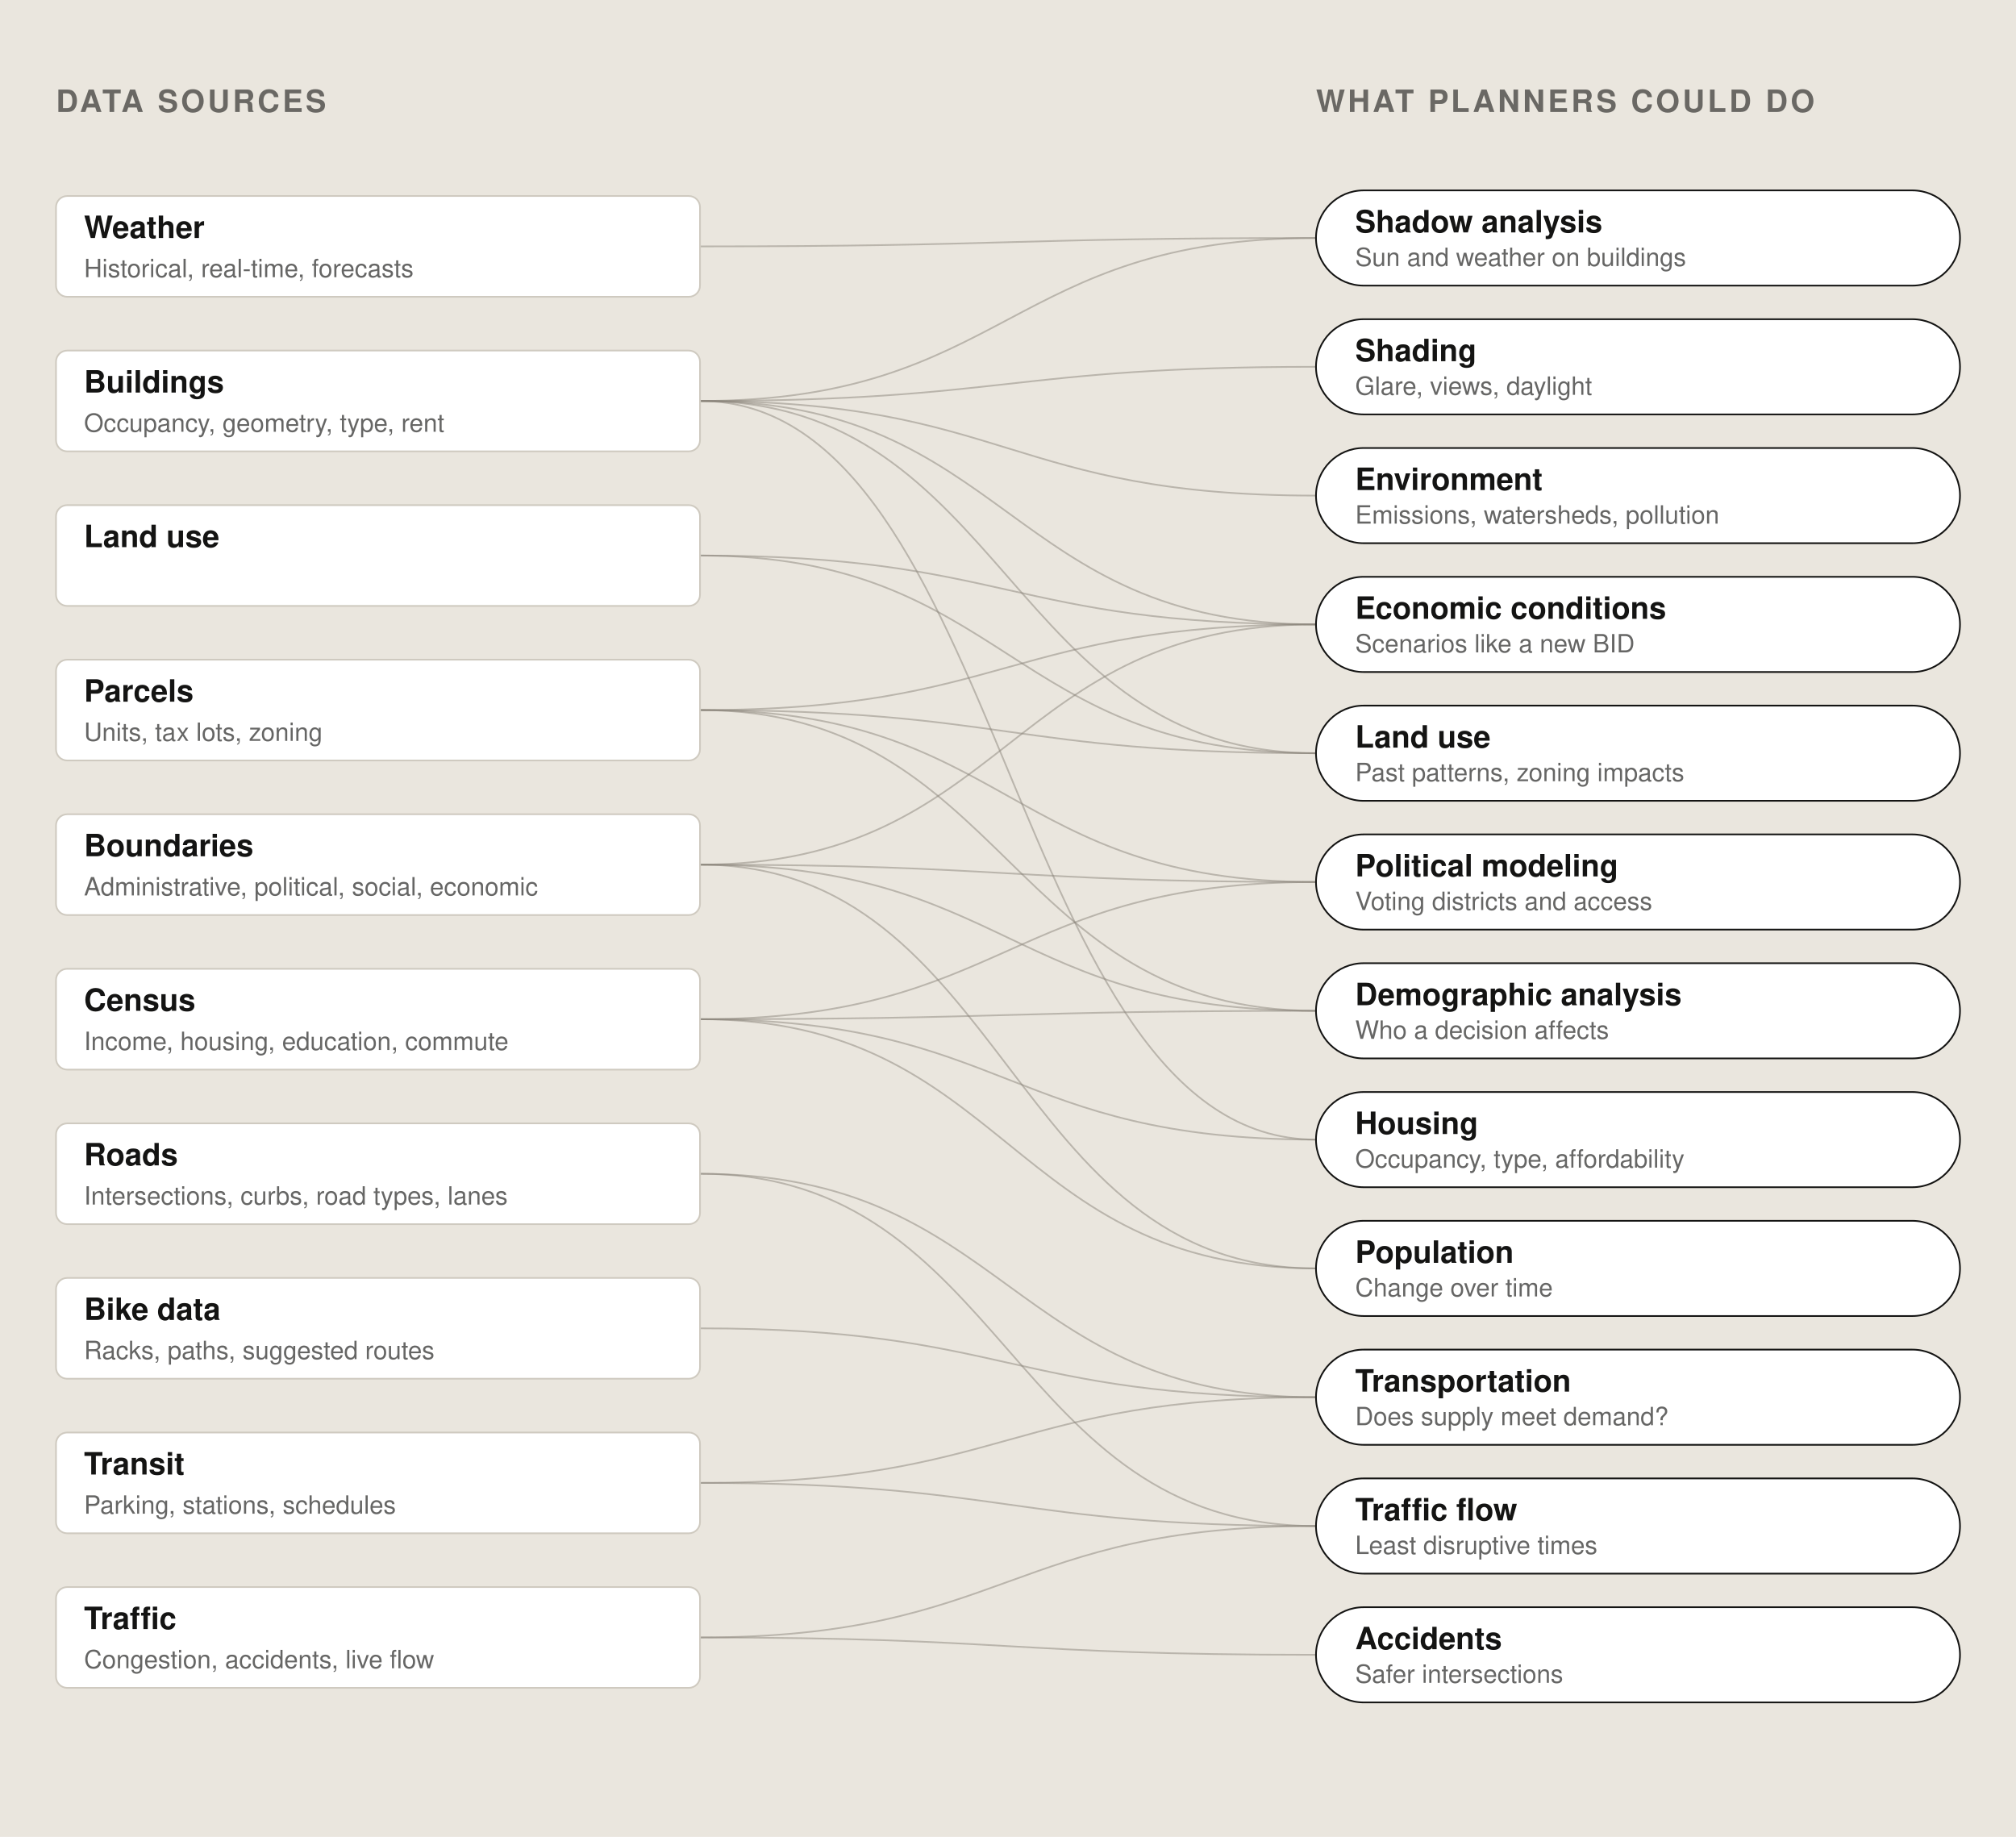
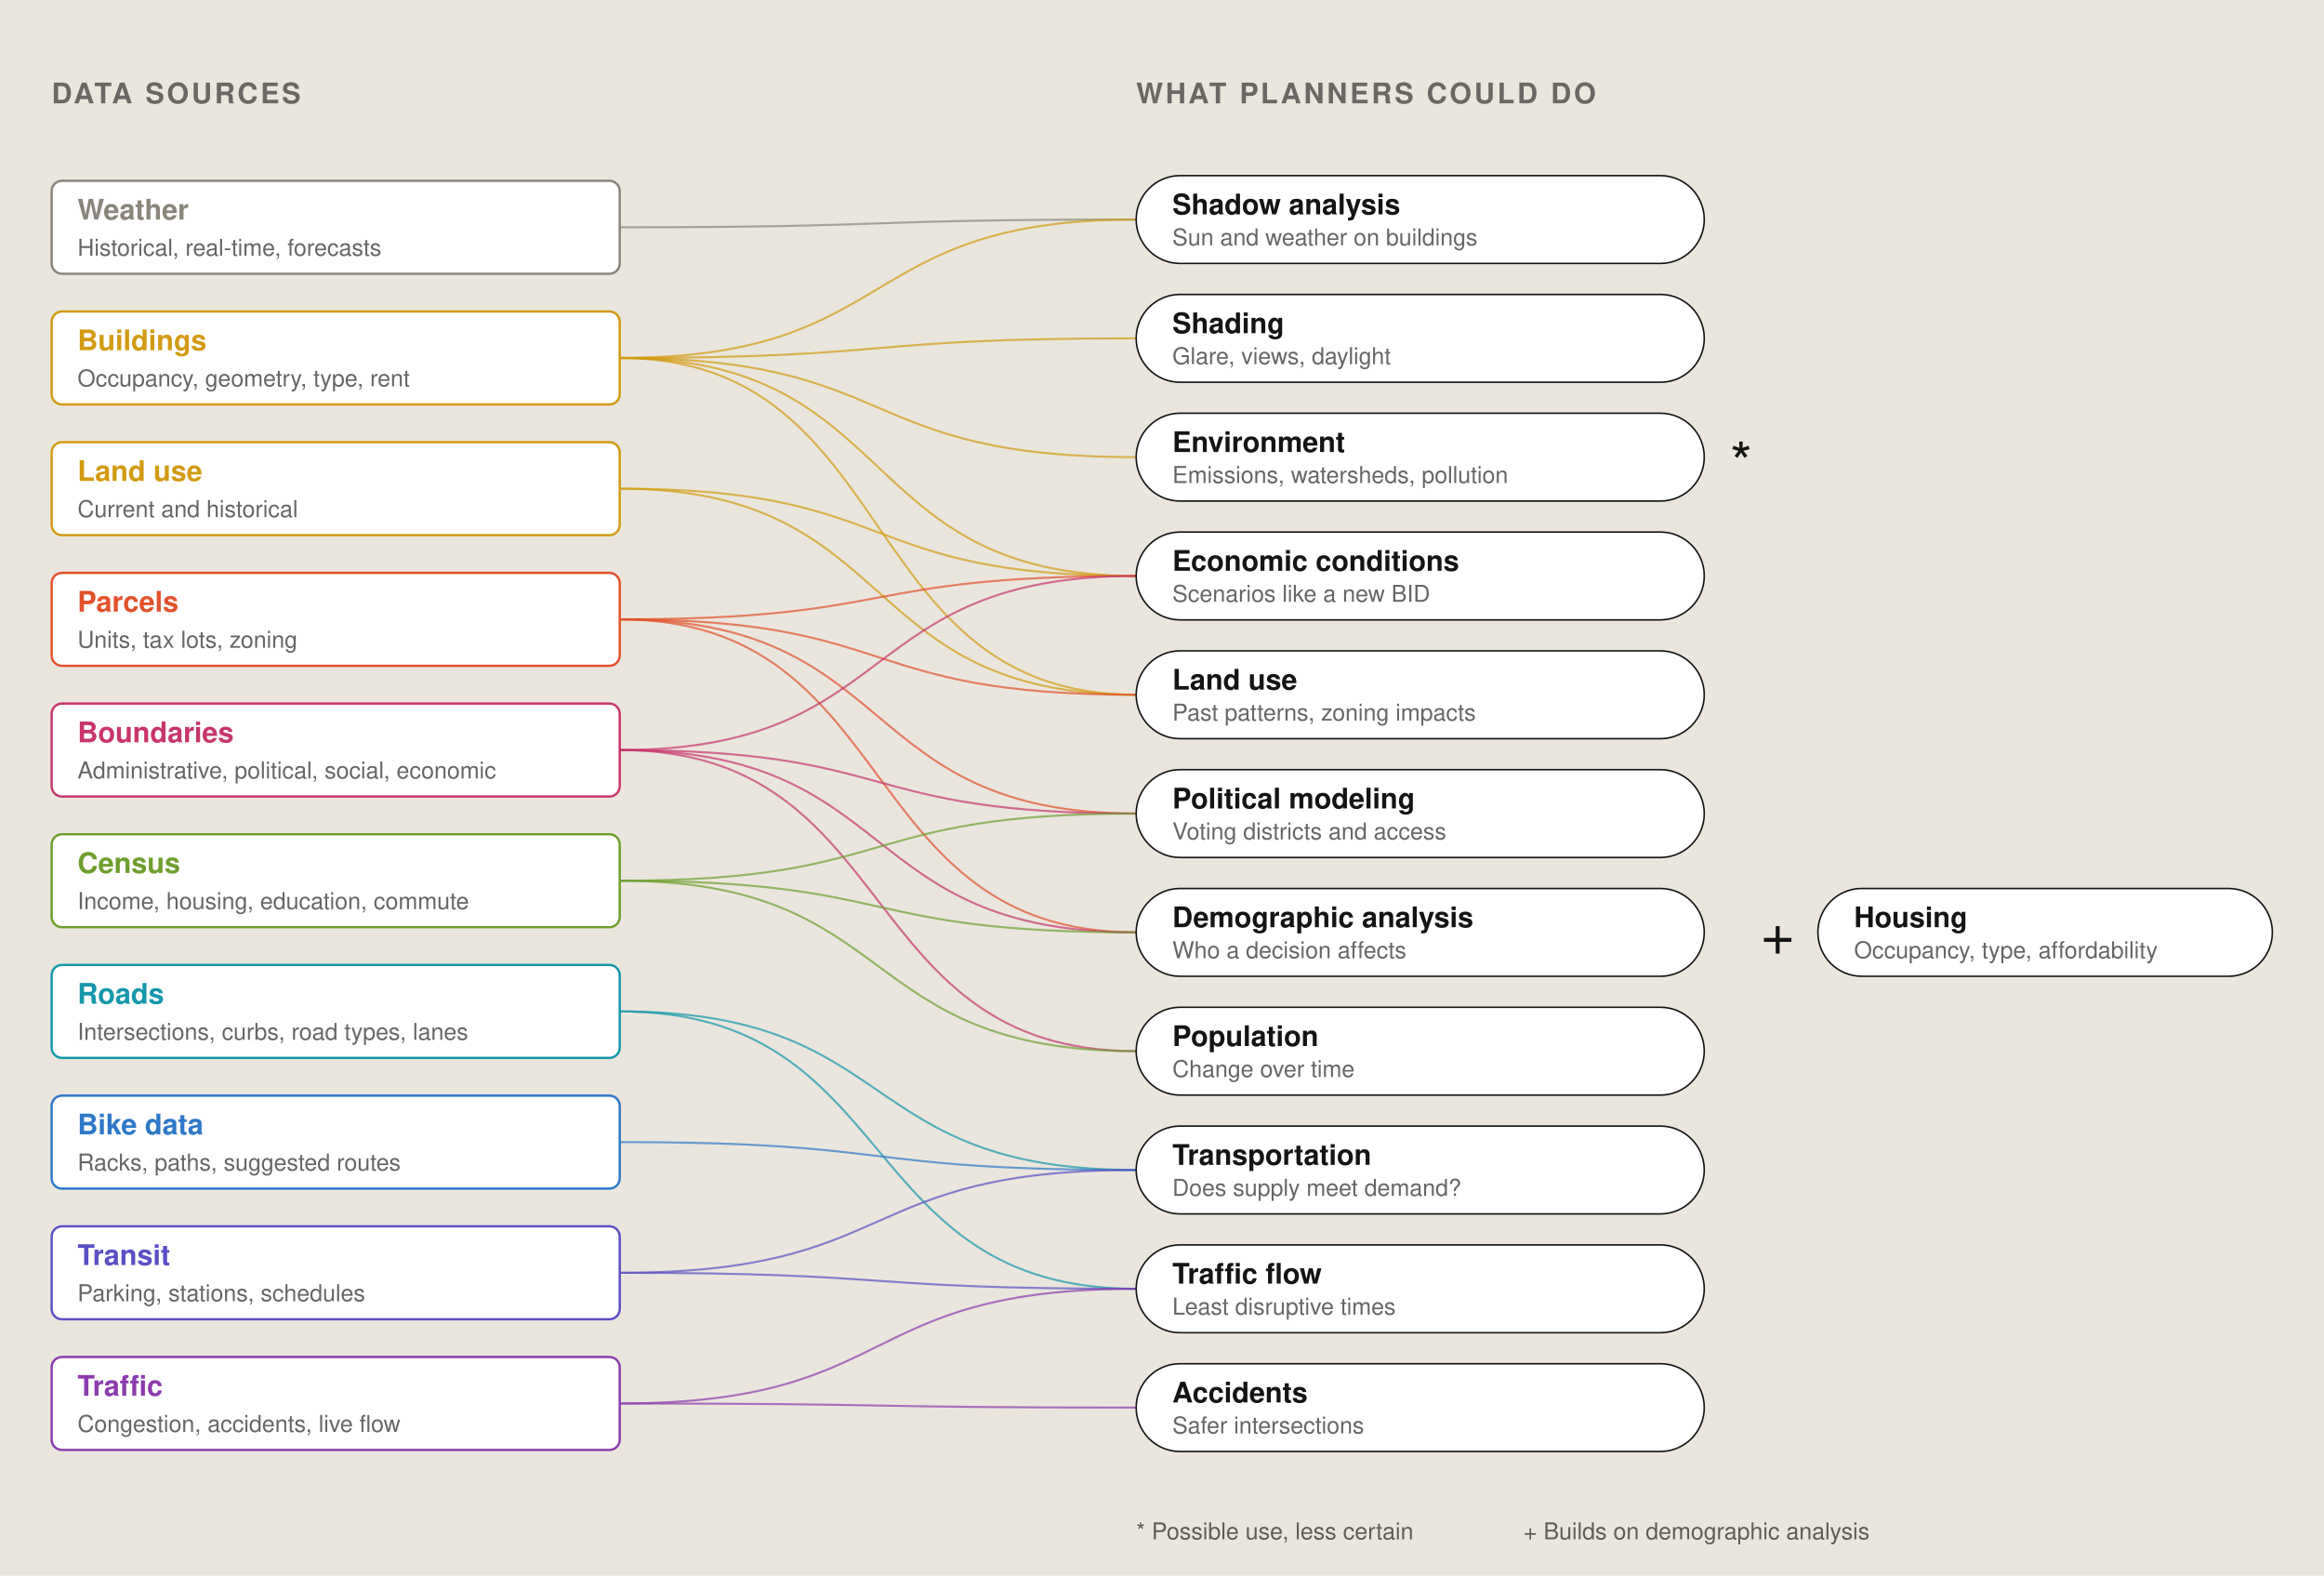
- <svg xmlns="http://www.w3.org/2000/svg" data-thinned="1" viewBox="0 0 720 656" role="img" aria-label="Flowchart: ten urban data sources, such as weather, buildings, parcels, census, roads and transit, linked to twelve planning analyses, from shadow studies and demographic analysis to transportation, traffic flow and accidents">
-   <rect width="720" height="656" fill="#EAE6DE" />
-   <path d="M250 88.0 C 360 88.0, 360 85.0, 470 85.0" fill="none" stroke="#8A857B" stroke-width="0.6" stroke-opacity="0.5" />
-   <path d="M250 143.2 C 360 143.2, 360 85.0, 470 85.0" fill="none" stroke="#8A857B" stroke-width="0.6" stroke-opacity="0.5" />
-   <path d="M250 143.2 C 360 143.2, 360 131.0, 470 131.0" fill="none" stroke="#8A857B" stroke-width="0.6" stroke-opacity="0.5" />
-   <path d="M250 143.2 C 360 143.2, 360 177.0, 470 177.0" fill="none" stroke="#8A857B" stroke-width="0.6" stroke-opacity="0.5" />
-   <path d="M250 143.2 C 360 143.2, 360 223.0, 470 223.0" fill="none" stroke="#8A857B" stroke-width="0.6" stroke-opacity="0.5" />
-   <path d="M250 143.2 C 360 143.2, 360 269.0, 470 269.0" fill="none" stroke="#8A857B" stroke-width="0.6" stroke-opacity="0.5" />
-   <path d="M250 143.2 C 360 143.2, 360 407.0, 470 407.0" fill="none" stroke="#8A857B" stroke-width="0.6" stroke-opacity="0.5" />
-   <path d="M250 198.4 C 360 198.4, 360 269.0, 470 269.0" fill="none" stroke="#8A857B" stroke-width="0.6" stroke-opacity="0.5" />
-   <path d="M250 198.4 C 360 198.4, 360 223.0, 470 223.0" fill="none" stroke="#8A857B" stroke-width="0.6" stroke-opacity="0.5" />
-   <path d="M250 253.6 C 360 253.6, 360 223.0, 470 223.0" fill="none" stroke="#8A857B" stroke-width="0.6" stroke-opacity="0.5" />
-   <path d="M250 253.6 C 360 253.6, 360 269.0, 470 269.0" fill="none" stroke="#8A857B" stroke-width="0.6" stroke-opacity="0.5" />
-   <path d="M250 253.6 C 360 253.6, 360 315.0, 470 315.0" fill="none" stroke="#8A857B" stroke-width="0.6" stroke-opacity="0.5" />
-   <path d="M250 253.6 C 360 253.6, 360 361.0, 470 361.0" fill="none" stroke="#8A857B" stroke-width="0.6" stroke-opacity="0.5" />
-   <path d="M250 308.8 C 360 308.8, 360 315.0, 470 315.0" fill="none" stroke="#8A857B" stroke-width="0.6" stroke-opacity="0.5" />
-   <path d="M250 308.8 C 360 308.8, 360 361.0, 470 361.0" fill="none" stroke="#8A857B" stroke-width="0.6" stroke-opacity="0.5" />
-   <path d="M250 308.8 C 360 308.8, 360 223.0, 470 223.0" fill="none" stroke="#8A857B" stroke-width="0.6" stroke-opacity="0.5" />
-   <path d="M250 308.8 C 360 308.8, 360 453.0, 470 453.0" fill="none" stroke="#8A857B" stroke-width="0.6" stroke-opacity="0.5" />
-   <path d="M250 364.0 C 360 364.0, 360 361.0, 470 361.0" fill="none" stroke="#8A857B" stroke-width="0.6" stroke-opacity="0.5" />
-   <path d="M250 364.0 C 360 364.0, 360 453.0, 470 453.0" fill="none" stroke="#8A857B" stroke-width="0.6" stroke-opacity="0.5" />
-   <path d="M250 364.0 C 360 364.0, 360 315.0, 470 315.0" fill="none" stroke="#8A857B" stroke-width="0.6" stroke-opacity="0.5" />
-   <path d="M250 364.0 C 360 364.0, 360 407.0, 470 407.0" fill="none" stroke="#8A857B" stroke-width="0.6" stroke-opacity="0.5" />
-   <path d="M250 419.2 C 360 419.2, 360 499.0, 470 499.0" fill="none" stroke="#8A857B" stroke-width="0.6" stroke-opacity="0.5" />
-   <path d="M250 419.2 C 360 419.2, 360 545.0, 470 545.0" fill="none" stroke="#8A857B" stroke-width="0.6" stroke-opacity="0.5" />
-   <path d="M250 474.4 C 360 474.4, 360 499.0, 470 499.0" fill="none" stroke="#8A857B" stroke-width="0.6" stroke-opacity="0.5" />
-   <path d="M250 529.6 C 360 529.6, 360 499.0, 470 499.0" fill="none" stroke="#8A857B" stroke-width="0.6" stroke-opacity="0.5" />
-   <path d="M250 529.6 C 360 529.6, 360 545.0, 470 545.0" fill="none" stroke="#8A857B" stroke-width="0.6" stroke-opacity="0.5" />
-   <path d="M250 584.8 C 360 584.8, 360 545.0, 470 545.0" fill="none" stroke="#8A857B" stroke-width="0.6" stroke-opacity="0.5" />
-   <path d="M250 584.8 C 360 584.8, 360 591.0, 470 591.0" fill="none" stroke="#8A857B" stroke-width="0.6" stroke-opacity="0.5" />
-   <rect x="20" y="70.0" width="230" height="36" rx="4" fill="#fff" stroke="#CFCAC0" stroke-width="0.6" />
-   <text x="30" y="85.0" text-anchor="start" font-family="Archivo, Helvetica, Arial, sans-serif" font-size="11" font-weight="700" fill="#141413" fill-opacity="1" letter-spacing="0">Weather</text>
+ <svg xmlns="http://www.w3.org/2000/svg" data-thinned="1" viewBox="0 0 900 610" role="img" aria-label="Flowchart: ten urban data sources, such as weather, buildings, parcels, census, roads and transit, linked to twelve planning analyses, from shadow studies and demographic analysis to transportation, traffic flow and accidents">
+   <rect width="900" height="610" fill="#EAE6DE" />
+   <path d="M240 88.0 C 350 88.0, 330 85.0, 440 85.0" fill="none" stroke="#8A857B" stroke-width=".8" stroke-opacity=".7" />
+   <path d="M240 138.6 C 350 138.6, 330 85.0, 440 85.0" fill="none" stroke="#D29A12" stroke-width=".8" stroke-opacity=".7" />
+   <path d="M240 138.6 C 350 138.6, 330 131.0, 440 131.0" fill="none" stroke="#D29A12" stroke-width=".8" stroke-opacity=".7" />
+   <path d="M240 138.6 C 350 138.6, 330 177.0, 440 177.0" fill="none" stroke="#D29A12" stroke-width=".8" stroke-opacity=".7" />
+   <path d="M240 138.6 C 350 138.6, 330 223.0, 440 223.0" fill="none" stroke="#D29A12" stroke-width=".8" stroke-opacity=".7" />
+   <path d="M240 138.6 C 350 138.6, 330 269.0, 440 269.0" fill="none" stroke="#D29A12" stroke-width=".8" stroke-opacity=".7" />
+   <path d="M240 189.2 C 350 189.2, 330 269.0, 440 269.0" fill="none" stroke="#D29A12" stroke-width=".8" stroke-opacity=".7" />
+   <path d="M240 189.2 C 350 189.2, 330 223.0, 440 223.0" fill="none" stroke="#D29A12" stroke-width=".8" stroke-opacity=".7" />
+   <path d="M240 239.8 C 350 239.8, 330 223.0, 440 223.0" fill="none" stroke="#E2512B" stroke-width=".8" stroke-opacity=".7" />
+   <path d="M240 239.8 C 350 239.8, 330 269.0, 440 269.0" fill="none" stroke="#E2512B" stroke-width=".8" stroke-opacity=".7" />
+   <path d="M240 239.8 C 350 239.8, 330 315.0, 440 315.0" fill="none" stroke="#E2512B" stroke-width=".8" stroke-opacity=".7" />
+   <path d="M240 239.8 C 350 239.8, 330 361.0, 440 361.0" fill="none" stroke="#E2512B" stroke-width=".8" stroke-opacity=".7" />
+   <path d="M240 290.4 C 350 290.4, 330 315.0, 440 315.0" fill="none" stroke="#C7356B" stroke-width=".8" stroke-opacity=".7" />
+   <path d="M240 290.4 C 350 290.4, 330 361.0, 440 361.0" fill="none" stroke="#C7356B" stroke-width=".8" stroke-opacity=".7" />
+   <path d="M240 290.4 C 350 290.4, 330 223.0, 440 223.0" fill="none" stroke="#C7356B" stroke-width=".8" stroke-opacity=".7" />
+   <path d="M240 290.4 C 350 290.4, 330 407.0, 440 407.0" fill="none" stroke="#C7356B" stroke-width=".8" stroke-opacity=".7" />
+   <path d="M240 341.0 C 350 341.0, 330 361.0, 440 361.0" fill="none" stroke="#6E9E2E" stroke-width=".8" stroke-opacity=".7" />
+   <path d="M240 341.0 C 350 341.0, 330 407.0, 440 407.0" fill="none" stroke="#6E9E2E" stroke-width=".8" stroke-opacity=".7" />
+   <path d="M240 341.0 C 350 341.0, 330 315.0, 440 315.0" fill="none" stroke="#6E9E2E" stroke-width=".8" stroke-opacity=".7" />
+   <path d="M240 391.6 C 350 391.6, 330 453.0, 440 453.0" fill="none" stroke="#1597AC" stroke-width=".8" stroke-opacity=".7" />
+   <path d="M240 391.6 C 350 391.6, 330 499.0, 440 499.0" fill="none" stroke="#1597AC" stroke-width=".8" stroke-opacity=".7" />
+   <path d="M240 442.2 C 350 442.2, 330 453.0, 440 453.0" fill="none" stroke="#2E78C8" stroke-width=".8" stroke-opacity=".7" />
+   <path d="M240 492.8 C 350 492.8, 330 453.0, 440 453.0" fill="none" stroke="#5B4FC4" stroke-width=".8" stroke-opacity=".7" />
+   <path d="M240 492.8 C 350 492.8, 330 499.0, 440 499.0" fill="none" stroke="#5B4FC4" stroke-width=".8" stroke-opacity=".7" />
+   <path d="M240 543.4 C 350 543.4, 330 499.0, 440 499.0" fill="none" stroke="#8C3BAE" stroke-width=".8" stroke-opacity=".7" />
+   <path d="M240 543.4 C 350 543.4, 330 545.0, 440 545.0" fill="none" stroke="#8C3BAE" stroke-width=".8" stroke-opacity=".7" />
+   <rect x="20" y="70.0" width="220" height="36" rx="4" fill="#fff" stroke="#8A857B" stroke-width=".9" />
+   <text x="30" y="85.0" text-anchor="start" font-family="Archivo, Helvetica, Arial, sans-serif" font-size="11" font-weight="700" fill="#8A857B" fill-opacity="1" letter-spacing="0">Weather</text>
  <text x="30" y="99.0" text-anchor="start" font-family="Archivo, Helvetica, Arial, sans-serif" font-size="9" font-weight="400" fill="#141413" fill-opacity="0.65" letter-spacing="0">Historical, real-time, forecasts</text>
-   <rect x="20" y="125.2" width="230" height="36" rx="4" fill="#fff" stroke="#CFCAC0" stroke-width="0.6" />
-   <text x="30" y="140.2" text-anchor="start" font-family="Archivo, Helvetica, Arial, sans-serif" font-size="11" font-weight="700" fill="#141413" fill-opacity="1" letter-spacing="0">Buildings</text>
-   <text x="30" y="154.2" text-anchor="start" font-family="Archivo, Helvetica, Arial, sans-serif" font-size="9" font-weight="400" fill="#141413" fill-opacity="0.65" letter-spacing="0">Occupancy, geometry, type, rent</text>
-   <rect x="20" y="180.4" width="230" height="36" rx="4" fill="#fff" stroke="#CFCAC0" stroke-width="0.6" />
-   <text x="30" y="195.4" text-anchor="start" font-family="Archivo, Helvetica, Arial, sans-serif" font-size="11" font-weight="700" fill="#141413" fill-opacity="1" letter-spacing="0">Land use</text>
-   <text x="30" y="209.4" text-anchor="start" font-family="Archivo, Helvetica, Arial, sans-serif" font-size="9" font-weight="400" fill="#141413" fill-opacity="0.65" letter-spacing="0" />
-   <rect x="20" y="235.6" width="230" height="36" rx="4" fill="#fff" stroke="#CFCAC0" stroke-width="0.6" />
-   <text x="30" y="250.6" text-anchor="start" font-family="Archivo, Helvetica, Arial, sans-serif" font-size="11" font-weight="700" fill="#141413" fill-opacity="1" letter-spacing="0">Parcels</text>
-   <text x="30" y="264.6" text-anchor="start" font-family="Archivo, Helvetica, Arial, sans-serif" font-size="9" font-weight="400" fill="#141413" fill-opacity="0.65" letter-spacing="0">Units, tax lots, zoning</text>
-   <rect x="20" y="290.8" width="230" height="36" rx="4" fill="#fff" stroke="#CFCAC0" stroke-width="0.6" />
-   <text x="30" y="305.8" text-anchor="start" font-family="Archivo, Helvetica, Arial, sans-serif" font-size="11" font-weight="700" fill="#141413" fill-opacity="1" letter-spacing="0">Boundaries</text>
-   <text x="30" y="319.8" text-anchor="start" font-family="Archivo, Helvetica, Arial, sans-serif" font-size="9" font-weight="400" fill="#141413" fill-opacity="0.65" letter-spacing="0">Administrative, political, social, economic</text>
-   <rect x="20" y="346.0" width="230" height="36" rx="4" fill="#fff" stroke="#CFCAC0" stroke-width="0.6" />
-   <text x="30" y="361.0" text-anchor="start" font-family="Archivo, Helvetica, Arial, sans-serif" font-size="11" font-weight="700" fill="#141413" fill-opacity="1" letter-spacing="0">Census</text>
-   <text x="30" y="375.0" text-anchor="start" font-family="Archivo, Helvetica, Arial, sans-serif" font-size="9" font-weight="400" fill="#141413" fill-opacity="0.65" letter-spacing="0">Income, housing, education, commute</text>
-   <rect x="20" y="401.2" width="230" height="36" rx="4" fill="#fff" stroke="#CFCAC0" stroke-width="0.6" />
-   <text x="30" y="416.2" text-anchor="start" font-family="Archivo, Helvetica, Arial, sans-serif" font-size="11" font-weight="700" fill="#141413" fill-opacity="1" letter-spacing="0">Roads</text>
-   <text x="30" y="430.2" text-anchor="start" font-family="Archivo, Helvetica, Arial, sans-serif" font-size="9" font-weight="400" fill="#141413" fill-opacity="0.65" letter-spacing="0">Intersections, curbs, road types, lanes</text>
-   <rect x="20" y="456.4" width="230" height="36" rx="4" fill="#fff" stroke="#CFCAC0" stroke-width="0.6" />
-   <text x="30" y="471.4" text-anchor="start" font-family="Archivo, Helvetica, Arial, sans-serif" font-size="11" font-weight="700" fill="#141413" fill-opacity="1" letter-spacing="0">Bike data</text>
-   <text x="30" y="485.4" text-anchor="start" font-family="Archivo, Helvetica, Arial, sans-serif" font-size="9" font-weight="400" fill="#141413" fill-opacity="0.65" letter-spacing="0">Racks, paths, suggested routes</text>
-   <rect x="20" y="511.6" width="230" height="36" rx="4" fill="#fff" stroke="#CFCAC0" stroke-width="0.6" />
-   <text x="30" y="526.6" text-anchor="start" font-family="Archivo, Helvetica, Arial, sans-serif" font-size="11" font-weight="700" fill="#141413" fill-opacity="1" letter-spacing="0">Transit</text>
-   <text x="30" y="540.6" text-anchor="start" font-family="Archivo, Helvetica, Arial, sans-serif" font-size="9" font-weight="400" fill="#141413" fill-opacity="0.65" letter-spacing="0">Parking, stations, schedules</text>
-   <rect x="20" y="566.8" width="230" height="36" rx="4" fill="#fff" stroke="#CFCAC0" stroke-width="0.6" />
-   <text x="30" y="581.8" text-anchor="start" font-family="Archivo, Helvetica, Arial, sans-serif" font-size="11" font-weight="700" fill="#141413" fill-opacity="1" letter-spacing="0">Traffic</text>
-   <text x="30" y="595.8" text-anchor="start" font-family="Archivo, Helvetica, Arial, sans-serif" font-size="9" font-weight="400" fill="#141413" fill-opacity="0.65" letter-spacing="0">Congestion, accidents, live flow</text>
-   <rect x="470" y="68" width="230" height="34" rx="17" fill="#fff" stroke="#141413" stroke-width=".6" />
-   <text x="484" y="83" text-anchor="start" font-family="Archivo, Helvetica, Arial, sans-serif" font-size="11" font-weight="700" fill="#141413" fill-opacity="1" letter-spacing="0">Shadow analysis</text>
-   <text x="484" y="95" text-anchor="start" font-family="Archivo, Helvetica, Arial, sans-serif" font-size="9" font-weight="400" fill="#141413" fill-opacity="0.65" letter-spacing="0">Sun and weather on buildings</text>
-   <rect x="470" y="114" width="230" height="34" rx="17" fill="#fff" stroke="#141413" stroke-width=".6" />
-   <text x="484" y="129" text-anchor="start" font-family="Archivo, Helvetica, Arial, sans-serif" font-size="11" font-weight="700" fill="#141413" fill-opacity="1" letter-spacing="0">Shading</text>
-   <text x="484" y="141" text-anchor="start" font-family="Archivo, Helvetica, Arial, sans-serif" font-size="9" font-weight="400" fill="#141413" fill-opacity="0.65" letter-spacing="0">Glare, views, daylight</text>
-   <rect x="470" y="160" width="230" height="34" rx="17" fill="#fff" stroke="#141413" stroke-width=".6" />
-   <text x="484" y="175" text-anchor="start" font-family="Archivo, Helvetica, Arial, sans-serif" font-size="11" font-weight="700" fill="#141413" fill-opacity="1" letter-spacing="0">Environment</text>
-   <text x="484" y="187" text-anchor="start" font-family="Archivo, Helvetica, Arial, sans-serif" font-size="9" font-weight="400" fill="#141413" fill-opacity="0.65" letter-spacing="0">Emissions, watersheds, pollution</text>
-   <rect x="470" y="206" width="230" height="34" rx="17" fill="#fff" stroke="#141413" stroke-width=".6" />
-   <text x="484" y="221" text-anchor="start" font-family="Archivo, Helvetica, Arial, sans-serif" font-size="11" font-weight="700" fill="#141413" fill-opacity="1" letter-spacing="0">Economic conditions</text>
-   <text x="484" y="233" text-anchor="start" font-family="Archivo, Helvetica, Arial, sans-serif" font-size="9" font-weight="400" fill="#141413" fill-opacity="0.65" letter-spacing="0">Scenarios like a new BID</text>
-   <rect x="470" y="252" width="230" height="34" rx="17" fill="#fff" stroke="#141413" stroke-width=".6" />
-   <text x="484" y="267" text-anchor="start" font-family="Archivo, Helvetica, Arial, sans-serif" font-size="11" font-weight="700" fill="#141413" fill-opacity="1" letter-spacing="0">Land use</text>
-   <text x="484" y="279" text-anchor="start" font-family="Archivo, Helvetica, Arial, sans-serif" font-size="9" font-weight="400" fill="#141413" fill-opacity="0.65" letter-spacing="0">Past patterns, zoning impacts</text>
-   <rect x="470" y="298" width="230" height="34" rx="17" fill="#fff" stroke="#141413" stroke-width=".6" />
-   <text x="484" y="313" text-anchor="start" font-family="Archivo, Helvetica, Arial, sans-serif" font-size="11" font-weight="700" fill="#141413" fill-opacity="1" letter-spacing="0">Political modeling</text>
-   <text x="484" y="325" text-anchor="start" font-family="Archivo, Helvetica, Arial, sans-serif" font-size="9" font-weight="400" fill="#141413" fill-opacity="0.65" letter-spacing="0">Voting districts and access</text>
-   <rect x="470" y="344" width="230" height="34" rx="17" fill="#fff" stroke="#141413" stroke-width=".6" />
-   <text x="484" y="359" text-anchor="start" font-family="Archivo, Helvetica, Arial, sans-serif" font-size="11" font-weight="700" fill="#141413" fill-opacity="1" letter-spacing="0">Demographic analysis</text>
-   <text x="484" y="371" text-anchor="start" font-family="Archivo, Helvetica, Arial, sans-serif" font-size="9" font-weight="400" fill="#141413" fill-opacity="0.65" letter-spacing="0">Who a decision affects</text>
-   <rect x="470" y="390" width="230" height="34" rx="17" fill="#fff" stroke="#141413" stroke-width=".6" />
-   <text x="484" y="405" text-anchor="start" font-family="Archivo, Helvetica, Arial, sans-serif" font-size="11" font-weight="700" fill="#141413" fill-opacity="1" letter-spacing="0">Housing</text>
-   <text x="484" y="417" text-anchor="start" font-family="Archivo, Helvetica, Arial, sans-serif" font-size="9" font-weight="400" fill="#141413" fill-opacity="0.65" letter-spacing="0">Occupancy, type, affordability</text>
-   <rect x="470" y="436" width="230" height="34" rx="17" fill="#fff" stroke="#141413" stroke-width=".6" />
-   <text x="484" y="451" text-anchor="start" font-family="Archivo, Helvetica, Arial, sans-serif" font-size="11" font-weight="700" fill="#141413" fill-opacity="1" letter-spacing="0">Population</text>
-   <text x="484" y="463" text-anchor="start" font-family="Archivo, Helvetica, Arial, sans-serif" font-size="9" font-weight="400" fill="#141413" fill-opacity="0.65" letter-spacing="0">Change over time</text>
-   <rect x="470" y="482" width="230" height="34" rx="17" fill="#fff" stroke="#141413" stroke-width=".6" />
-   <text x="484" y="497" text-anchor="start" font-family="Archivo, Helvetica, Arial, sans-serif" font-size="11" font-weight="700" fill="#141413" fill-opacity="1" letter-spacing="0">Transportation</text>
-   <text x="484" y="509" text-anchor="start" font-family="Archivo, Helvetica, Arial, sans-serif" font-size="9" font-weight="400" fill="#141413" fill-opacity="0.65" letter-spacing="0">Does supply meet demand?</text>
-   <rect x="470" y="528" width="230" height="34" rx="17" fill="#fff" stroke="#141413" stroke-width=".6" />
-   <text x="484" y="543" text-anchor="start" font-family="Archivo, Helvetica, Arial, sans-serif" font-size="11" font-weight="700" fill="#141413" fill-opacity="1" letter-spacing="0">Traffic flow</text>
-   <text x="484" y="555" text-anchor="start" font-family="Archivo, Helvetica, Arial, sans-serif" font-size="9" font-weight="400" fill="#141413" fill-opacity="0.65" letter-spacing="0">Least disruptive times</text>
-   <rect x="470" y="574" width="230" height="34" rx="17" fill="#fff" stroke="#141413" stroke-width=".6" />
-   <text x="484" y="589" text-anchor="start" font-family="Archivo, Helvetica, Arial, sans-serif" font-size="11" font-weight="700" fill="#141413" fill-opacity="1" letter-spacing="0">Accidents</text>
-   <text x="484" y="601" text-anchor="start" font-family="Archivo, Helvetica, Arial, sans-serif" font-size="9" font-weight="400" fill="#141413" fill-opacity="0.65" letter-spacing="0">Safer intersections</text>
+   <rect x="20" y="120.6" width="220" height="36" rx="4" fill="#fff" stroke="#D29A12" stroke-width=".9" />
+   <text x="30" y="135.6" text-anchor="start" font-family="Archivo, Helvetica, Arial, sans-serif" font-size="11" font-weight="700" fill="#D29A12" fill-opacity="1" letter-spacing="0">Buildings</text>
+   <text x="30" y="149.6" text-anchor="start" font-family="Archivo, Helvetica, Arial, sans-serif" font-size="9" font-weight="400" fill="#141413" fill-opacity="0.65" letter-spacing="0">Occupancy, geometry, type, rent</text>
+   <rect x="20" y="171.2" width="220" height="36" rx="4" fill="#fff" stroke="#D29A12" stroke-width=".9" />
+   <text x="30" y="186.2" text-anchor="start" font-family="Archivo, Helvetica, Arial, sans-serif" font-size="11" font-weight="700" fill="#D29A12" fill-opacity="1" letter-spacing="0">Land use</text>
+   <text x="30" y="200.2" text-anchor="start" font-family="Archivo, Helvetica, Arial, sans-serif" font-size="9" font-weight="400" fill="#141413" fill-opacity="0.65" letter-spacing="0">Current and historical</text>
+   <rect x="20" y="221.8" width="220" height="36" rx="4" fill="#fff" stroke="#E2512B" stroke-width=".9" />
+   <text x="30" y="236.8" text-anchor="start" font-family="Archivo, Helvetica, Arial, sans-serif" font-size="11" font-weight="700" fill="#E2512B" fill-opacity="1" letter-spacing="0">Parcels</text>
+   <text x="30" y="250.8" text-anchor="start" font-family="Archivo, Helvetica, Arial, sans-serif" font-size="9" font-weight="400" fill="#141413" fill-opacity="0.65" letter-spacing="0">Units, tax lots, zoning</text>
+   <rect x="20" y="272.4" width="220" height="36" rx="4" fill="#fff" stroke="#C7356B" stroke-width=".9" />
+   <text x="30" y="287.4" text-anchor="start" font-family="Archivo, Helvetica, Arial, sans-serif" font-size="11" font-weight="700" fill="#C7356B" fill-opacity="1" letter-spacing="0">Boundaries</text>
+   <text x="30" y="301.4" text-anchor="start" font-family="Archivo, Helvetica, Arial, sans-serif" font-size="9" font-weight="400" fill="#141413" fill-opacity="0.65" letter-spacing="0">Administrative, political, social, economic</text>
+   <rect x="20" y="323.0" width="220" height="36" rx="4" fill="#fff" stroke="#6E9E2E" stroke-width=".9" />
+   <text x="30" y="338.0" text-anchor="start" font-family="Archivo, Helvetica, Arial, sans-serif" font-size="11" font-weight="700" fill="#6E9E2E" fill-opacity="1" letter-spacing="0">Census</text>
+   <text x="30" y="352.0" text-anchor="start" font-family="Archivo, Helvetica, Arial, sans-serif" font-size="9" font-weight="400" fill="#141413" fill-opacity="0.65" letter-spacing="0">Income, housing, education, commute</text>
+   <rect x="20" y="373.6" width="220" height="36" rx="4" fill="#fff" stroke="#1597AC" stroke-width=".9" />
+   <text x="30" y="388.6" text-anchor="start" font-family="Archivo, Helvetica, Arial, sans-serif" font-size="11" font-weight="700" fill="#1597AC" fill-opacity="1" letter-spacing="0">Roads</text>
+   <text x="30" y="402.6" text-anchor="start" font-family="Archivo, Helvetica, Arial, sans-serif" font-size="9" font-weight="400" fill="#141413" fill-opacity="0.65" letter-spacing="0">Intersections, curbs, road types, lanes</text>
+   <rect x="20" y="424.2" width="220" height="36" rx="4" fill="#fff" stroke="#2E78C8" stroke-width=".9" />
+   <text x="30" y="439.2" text-anchor="start" font-family="Archivo, Helvetica, Arial, sans-serif" font-size="11" font-weight="700" fill="#2E78C8" fill-opacity="1" letter-spacing="0">Bike data</text>
+   <text x="30" y="453.2" text-anchor="start" font-family="Archivo, Helvetica, Arial, sans-serif" font-size="9" font-weight="400" fill="#141413" fill-opacity="0.65" letter-spacing="0">Racks, paths, suggested routes</text>
+   <rect x="20" y="474.8" width="220" height="36" rx="4" fill="#fff" stroke="#5B4FC4" stroke-width=".9" />
+   <text x="30" y="489.8" text-anchor="start" font-family="Archivo, Helvetica, Arial, sans-serif" font-size="11" font-weight="700" fill="#5B4FC4" fill-opacity="1" letter-spacing="0">Transit</text>
+   <text x="30" y="503.8" text-anchor="start" font-family="Archivo, Helvetica, Arial, sans-serif" font-size="9" font-weight="400" fill="#141413" fill-opacity="0.65" letter-spacing="0">Parking, stations, schedules</text>
+   <rect x="20" y="525.4" width="220" height="36" rx="4" fill="#fff" stroke="#8C3BAE" stroke-width=".9" />
+   <text x="30" y="540.4" text-anchor="start" font-family="Archivo, Helvetica, Arial, sans-serif" font-size="11" font-weight="700" fill="#8C3BAE" fill-opacity="1" letter-spacing="0">Traffic</text>
+   <text x="30" y="554.4" text-anchor="start" font-family="Archivo, Helvetica, Arial, sans-serif" font-size="9" font-weight="400" fill="#141413" fill-opacity="0.65" letter-spacing="0">Congestion, accidents, live flow</text>
+   <rect x="440" y="68" width="220" height="34" rx="17" fill="#fff" stroke="#141413" stroke-width=".6" />
+   <text x="454" y="83" text-anchor="start" font-family="Archivo, Helvetica, Arial, sans-serif" font-size="11" font-weight="700" fill="#141413" fill-opacity="1" letter-spacing="0">Shadow analysis</text>
+   <text x="454" y="95" text-anchor="start" font-family="Archivo, Helvetica, Arial, sans-serif" font-size="9" font-weight="400" fill="#141413" fill-opacity="0.65" letter-spacing="0">Sun and weather on buildings</text>
+   <rect x="440" y="114" width="220" height="34" rx="17" fill="#fff" stroke="#141413" stroke-width=".6" />
+   <text x="454" y="129" text-anchor="start" font-family="Archivo, Helvetica, Arial, sans-serif" font-size="11" font-weight="700" fill="#141413" fill-opacity="1" letter-spacing="0">Shading</text>
+   <text x="454" y="141" text-anchor="start" font-family="Archivo, Helvetica, Arial, sans-serif" font-size="9" font-weight="400" fill="#141413" fill-opacity="0.65" letter-spacing="0">Glare, views, daylight</text>
+   <rect x="440" y="160" width="220" height="34" rx="17" fill="#fff" stroke="#141413" stroke-width=".6" />
+   <text x="454" y="175" text-anchor="start" font-family="Archivo, Helvetica, Arial, sans-serif" font-size="11" font-weight="700" fill="#141413" fill-opacity="1" letter-spacing="0">Environment</text>
+   <text x="454" y="187" text-anchor="start" font-family="Archivo, Helvetica, Arial, sans-serif" font-size="9" font-weight="400" fill="#141413" fill-opacity="0.65" letter-spacing="0">Emissions, watersheds, pollution</text>
+   <rect x="440" y="206" width="220" height="34" rx="17" fill="#fff" stroke="#141413" stroke-width=".6" />
+   <text x="454" y="221" text-anchor="start" font-family="Archivo, Helvetica, Arial, sans-serif" font-size="11" font-weight="700" fill="#141413" fill-opacity="1" letter-spacing="0">Economic conditions</text>
+   <text x="454" y="233" text-anchor="start" font-family="Archivo, Helvetica, Arial, sans-serif" font-size="9" font-weight="400" fill="#141413" fill-opacity="0.65" letter-spacing="0">Scenarios like a new BID</text>
+   <rect x="440" y="252" width="220" height="34" rx="17" fill="#fff" stroke="#141413" stroke-width=".6" />
+   <text x="454" y="267" text-anchor="start" font-family="Archivo, Helvetica, Arial, sans-serif" font-size="11" font-weight="700" fill="#141413" fill-opacity="1" letter-spacing="0">Land use</text>
+   <text x="454" y="279" text-anchor="start" font-family="Archivo, Helvetica, Arial, sans-serif" font-size="9" font-weight="400" fill="#141413" fill-opacity="0.65" letter-spacing="0">Past patterns, zoning impacts</text>
+   <rect x="440" y="298" width="220" height="34" rx="17" fill="#fff" stroke="#141413" stroke-width=".6" />
+   <text x="454" y="313" text-anchor="start" font-family="Archivo, Helvetica, Arial, sans-serif" font-size="11" font-weight="700" fill="#141413" fill-opacity="1" letter-spacing="0">Political modeling</text>
+   <text x="454" y="325" text-anchor="start" font-family="Archivo, Helvetica, Arial, sans-serif" font-size="9" font-weight="400" fill="#141413" fill-opacity="0.65" letter-spacing="0">Voting districts and access</text>
+   <rect x="440" y="344" width="220" height="34" rx="17" fill="#fff" stroke="#141413" stroke-width=".6" />
+   <text x="454" y="359" text-anchor="start" font-family="Archivo, Helvetica, Arial, sans-serif" font-size="11" font-weight="700" fill="#141413" fill-opacity="1" letter-spacing="0">Demographic analysis</text>
+   <text x="454" y="371" text-anchor="start" font-family="Archivo, Helvetica, Arial, sans-serif" font-size="9" font-weight="400" fill="#141413" fill-opacity="0.65" letter-spacing="0">Who a decision affects</text>
+   <rect x="440" y="390" width="220" height="34" rx="17" fill="#fff" stroke="#141413" stroke-width=".6" />
+   <text x="454" y="405" text-anchor="start" font-family="Archivo, Helvetica, Arial, sans-serif" font-size="11" font-weight="700" fill="#141413" fill-opacity="1" letter-spacing="0">Population</text>
+   <text x="454" y="417" text-anchor="start" font-family="Archivo, Helvetica, Arial, sans-serif" font-size="9" font-weight="400" fill="#141413" fill-opacity="0.65" letter-spacing="0">Change over time</text>
+   <rect x="440" y="436" width="220" height="34" rx="17" fill="#fff" stroke="#141413" stroke-width=".6" />
+   <text x="454" y="451" text-anchor="start" font-family="Archivo, Helvetica, Arial, sans-serif" font-size="11" font-weight="700" fill="#141413" fill-opacity="1" letter-spacing="0">Transportation</text>
+   <text x="454" y="463" text-anchor="start" font-family="Archivo, Helvetica, Arial, sans-serif" font-size="9" font-weight="400" fill="#141413" fill-opacity="0.65" letter-spacing="0">Does supply meet demand?</text>
+   <rect x="440" y="482" width="220" height="34" rx="17" fill="#fff" stroke="#141413" stroke-width=".6" />
+   <text x="454" y="497" text-anchor="start" font-family="Archivo, Helvetica, Arial, sans-serif" font-size="11" font-weight="700" fill="#141413" fill-opacity="1" letter-spacing="0">Traffic flow</text>
+   <text x="454" y="509" text-anchor="start" font-family="Archivo, Helvetica, Arial, sans-serif" font-size="9" font-weight="400" fill="#141413" fill-opacity="0.65" letter-spacing="0">Least disruptive times</text>
+   <rect x="440" y="528" width="220" height="34" rx="17" fill="#fff" stroke="#141413" stroke-width=".6" />
+   <text x="454" y="543" text-anchor="start" font-family="Archivo, Helvetica, Arial, sans-serif" font-size="11" font-weight="700" fill="#141413" fill-opacity="1" letter-spacing="0">Accidents</text>
+   <text x="454" y="555" text-anchor="start" font-family="Archivo, Helvetica, Arial, sans-serif" font-size="9" font-weight="400" fill="#141413" fill-opacity="0.65" letter-spacing="0">Safer intersections</text>
+   <text x="670" y="187" text-anchor="start" font-family="Archivo, Helvetica, Arial, sans-serif" font-size="22" font-weight="400" fill="#141413" fill-opacity="1" letter-spacing="0">*</text>
+   <text x="682" y="369" text-anchor="start" font-family="Archivo, Helvetica, Arial, sans-serif" font-size="22" font-weight="400" fill="#141413" fill-opacity="1" letter-spacing="0">+</text>
+   <rect x="704" y="344" width="176" height="34" rx="17" fill="#fff" stroke="#141413" stroke-width=".6" />
+   <text x="718" y="359" text-anchor="start" font-family="Archivo, Helvetica, Arial, sans-serif" font-size="11" font-weight="700" fill="#141413" fill-opacity="1" letter-spacing="0">Housing</text>
+   <text x="718" y="371" text-anchor="start" font-family="Archivo, Helvetica, Arial, sans-serif" font-size="9" font-weight="400" fill="#141413" fill-opacity="0.65" letter-spacing="0">Occupancy, type, affordability</text>
+   <text x="440" y="596" text-anchor="start" font-family="Archivo, Helvetica, Arial, sans-serif" font-size="9" font-weight="400" fill="#141413" fill-opacity="0.65" letter-spacing="0">* Possible use, less certain</text>
+   <text x="590" y="596" text-anchor="start" font-family="Archivo, Helvetica, Arial, sans-serif" font-size="9" font-weight="400" fill="#141413" fill-opacity="0.65" letter-spacing="0">+ Builds on demographic analysis</text>
  <text x="20" y="40" text-anchor="start" font-family="Archivo, Helvetica, Arial, sans-serif" font-size="11" font-weight="600" fill="#141413" fill-opacity="0.6" letter-spacing="1">DATA SOURCES</text>
-   <text x="470" y="40" text-anchor="start" font-family="Archivo, Helvetica, Arial, sans-serif" font-size="11" font-weight="600" fill="#141413" fill-opacity="0.6" letter-spacing="1">WHAT PLANNERS COULD DO</text>
+   <text x="440" y="40" text-anchor="start" font-family="Archivo, Helvetica, Arial, sans-serif" font-size="11" font-weight="600" fill="#141413" fill-opacity="0.6" letter-spacing="1">WHAT PLANNERS COULD DO</text>
</svg>
